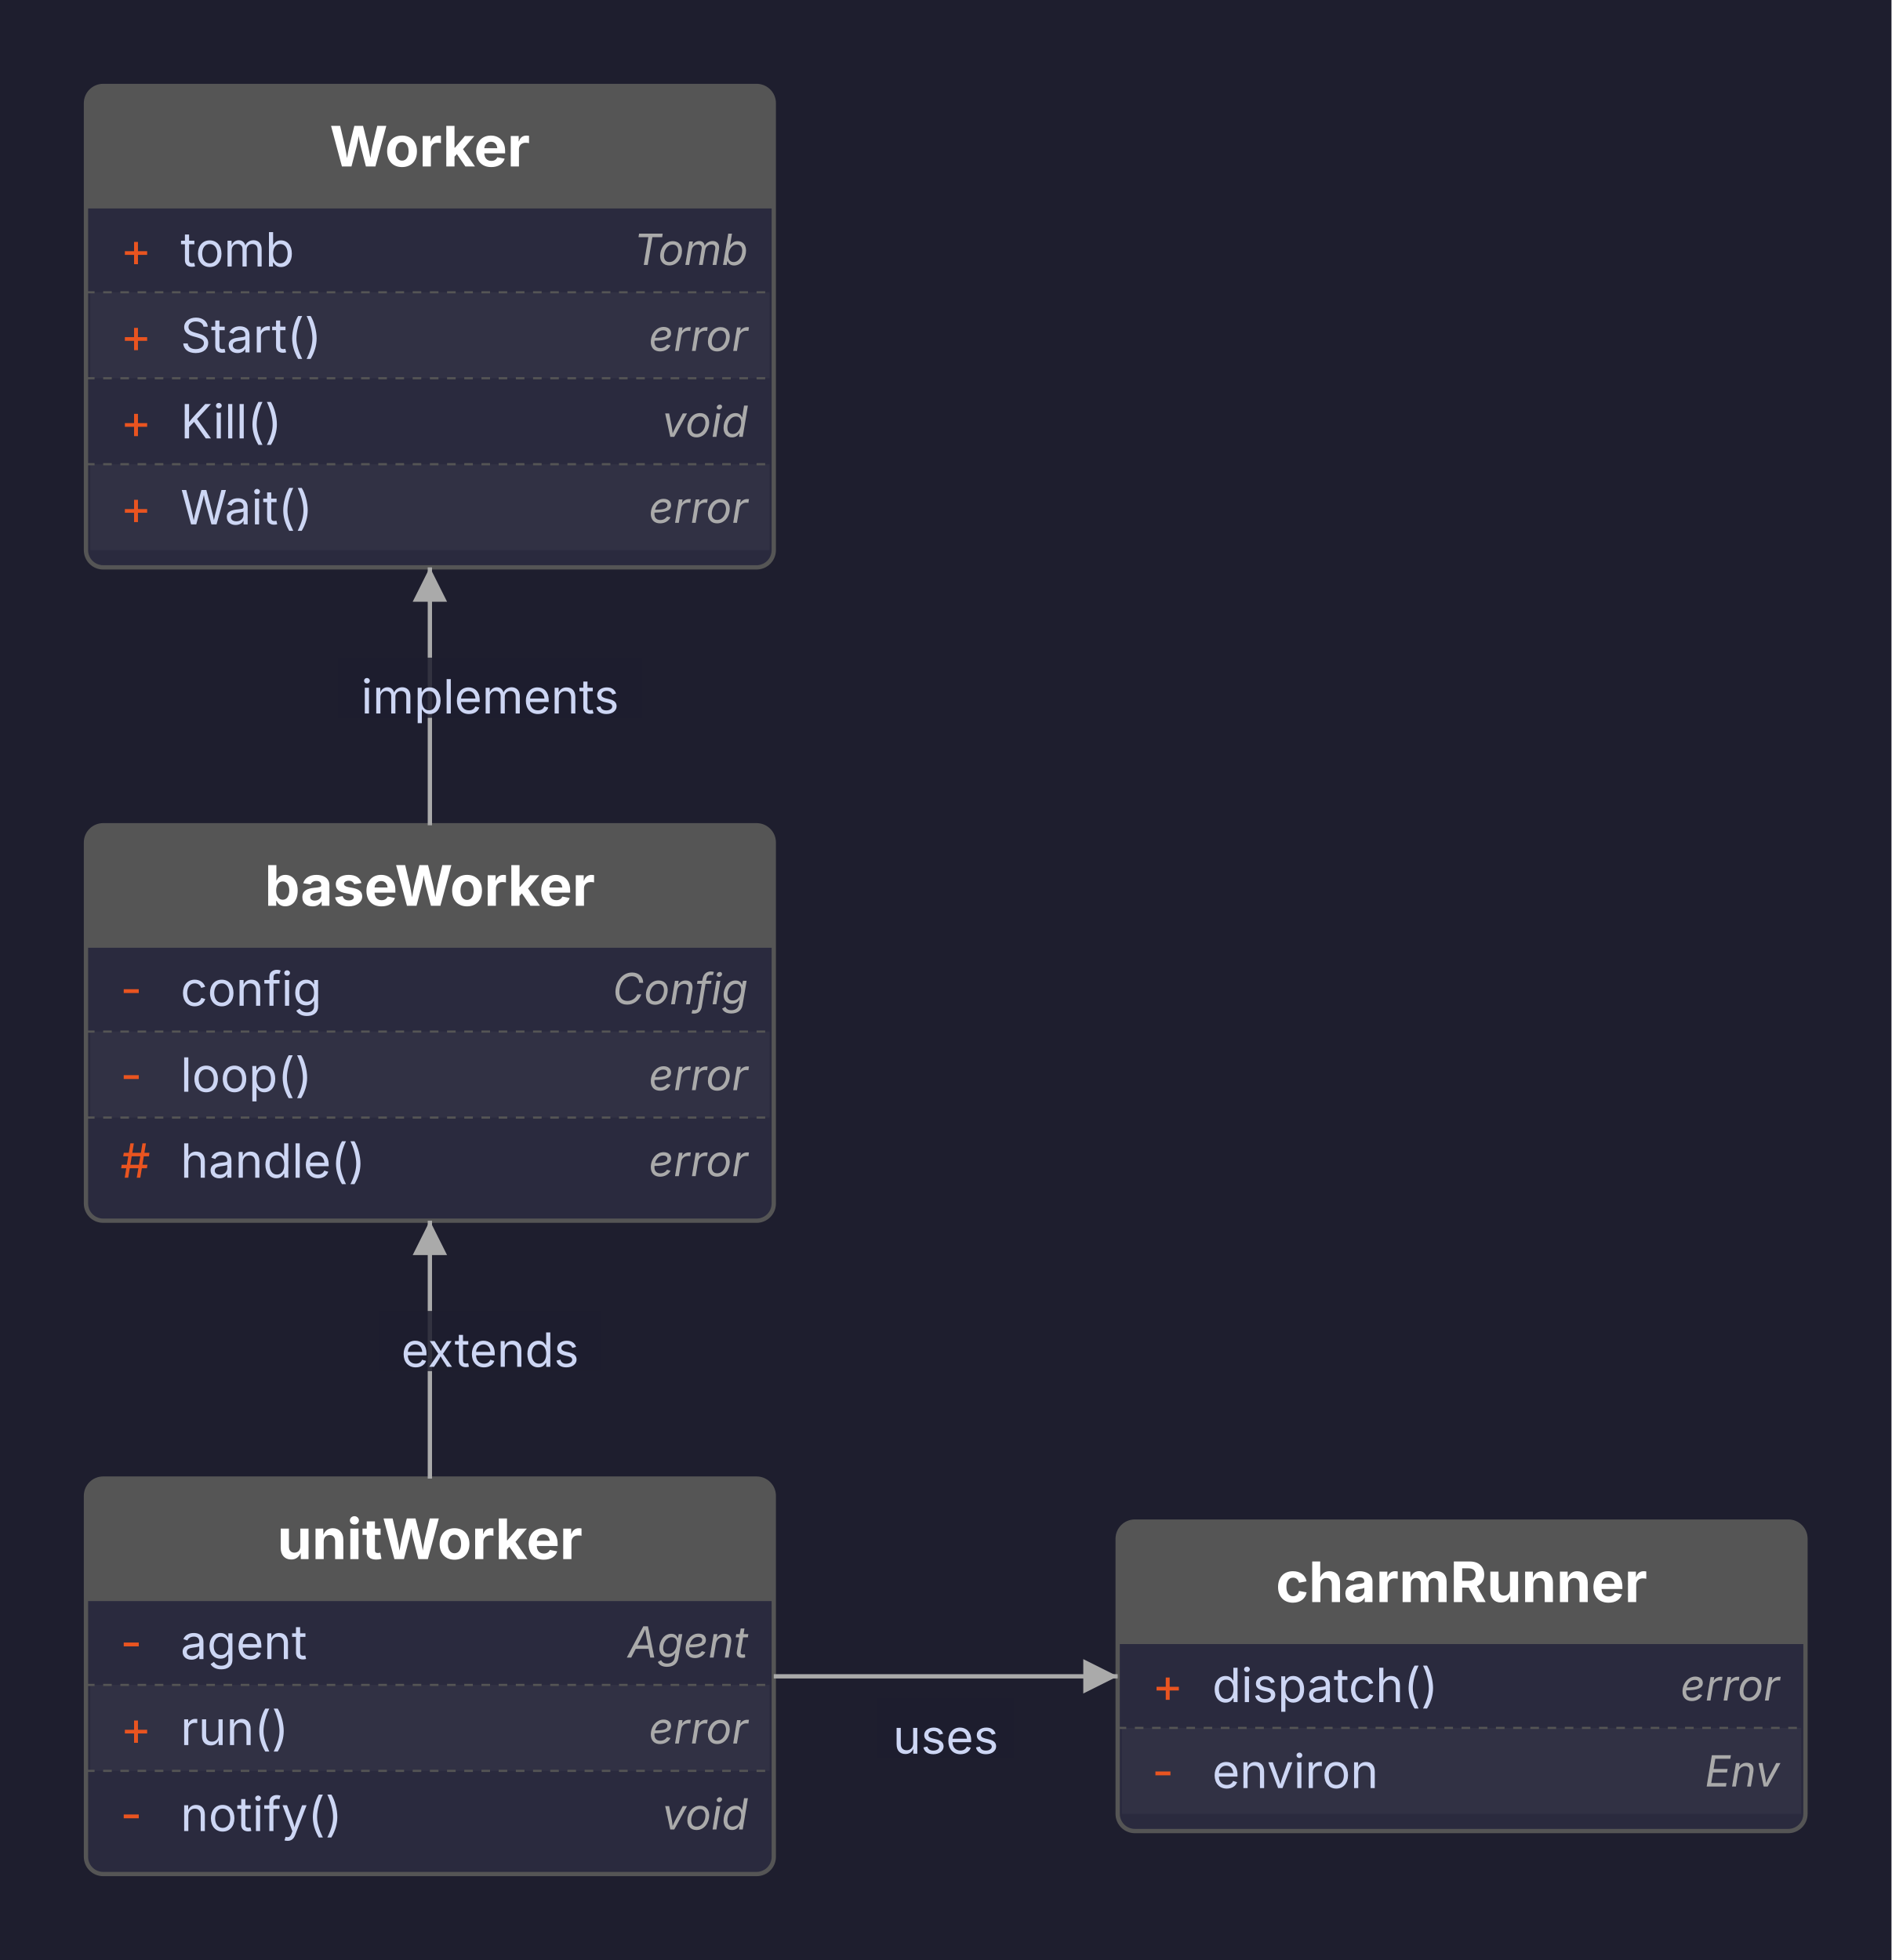
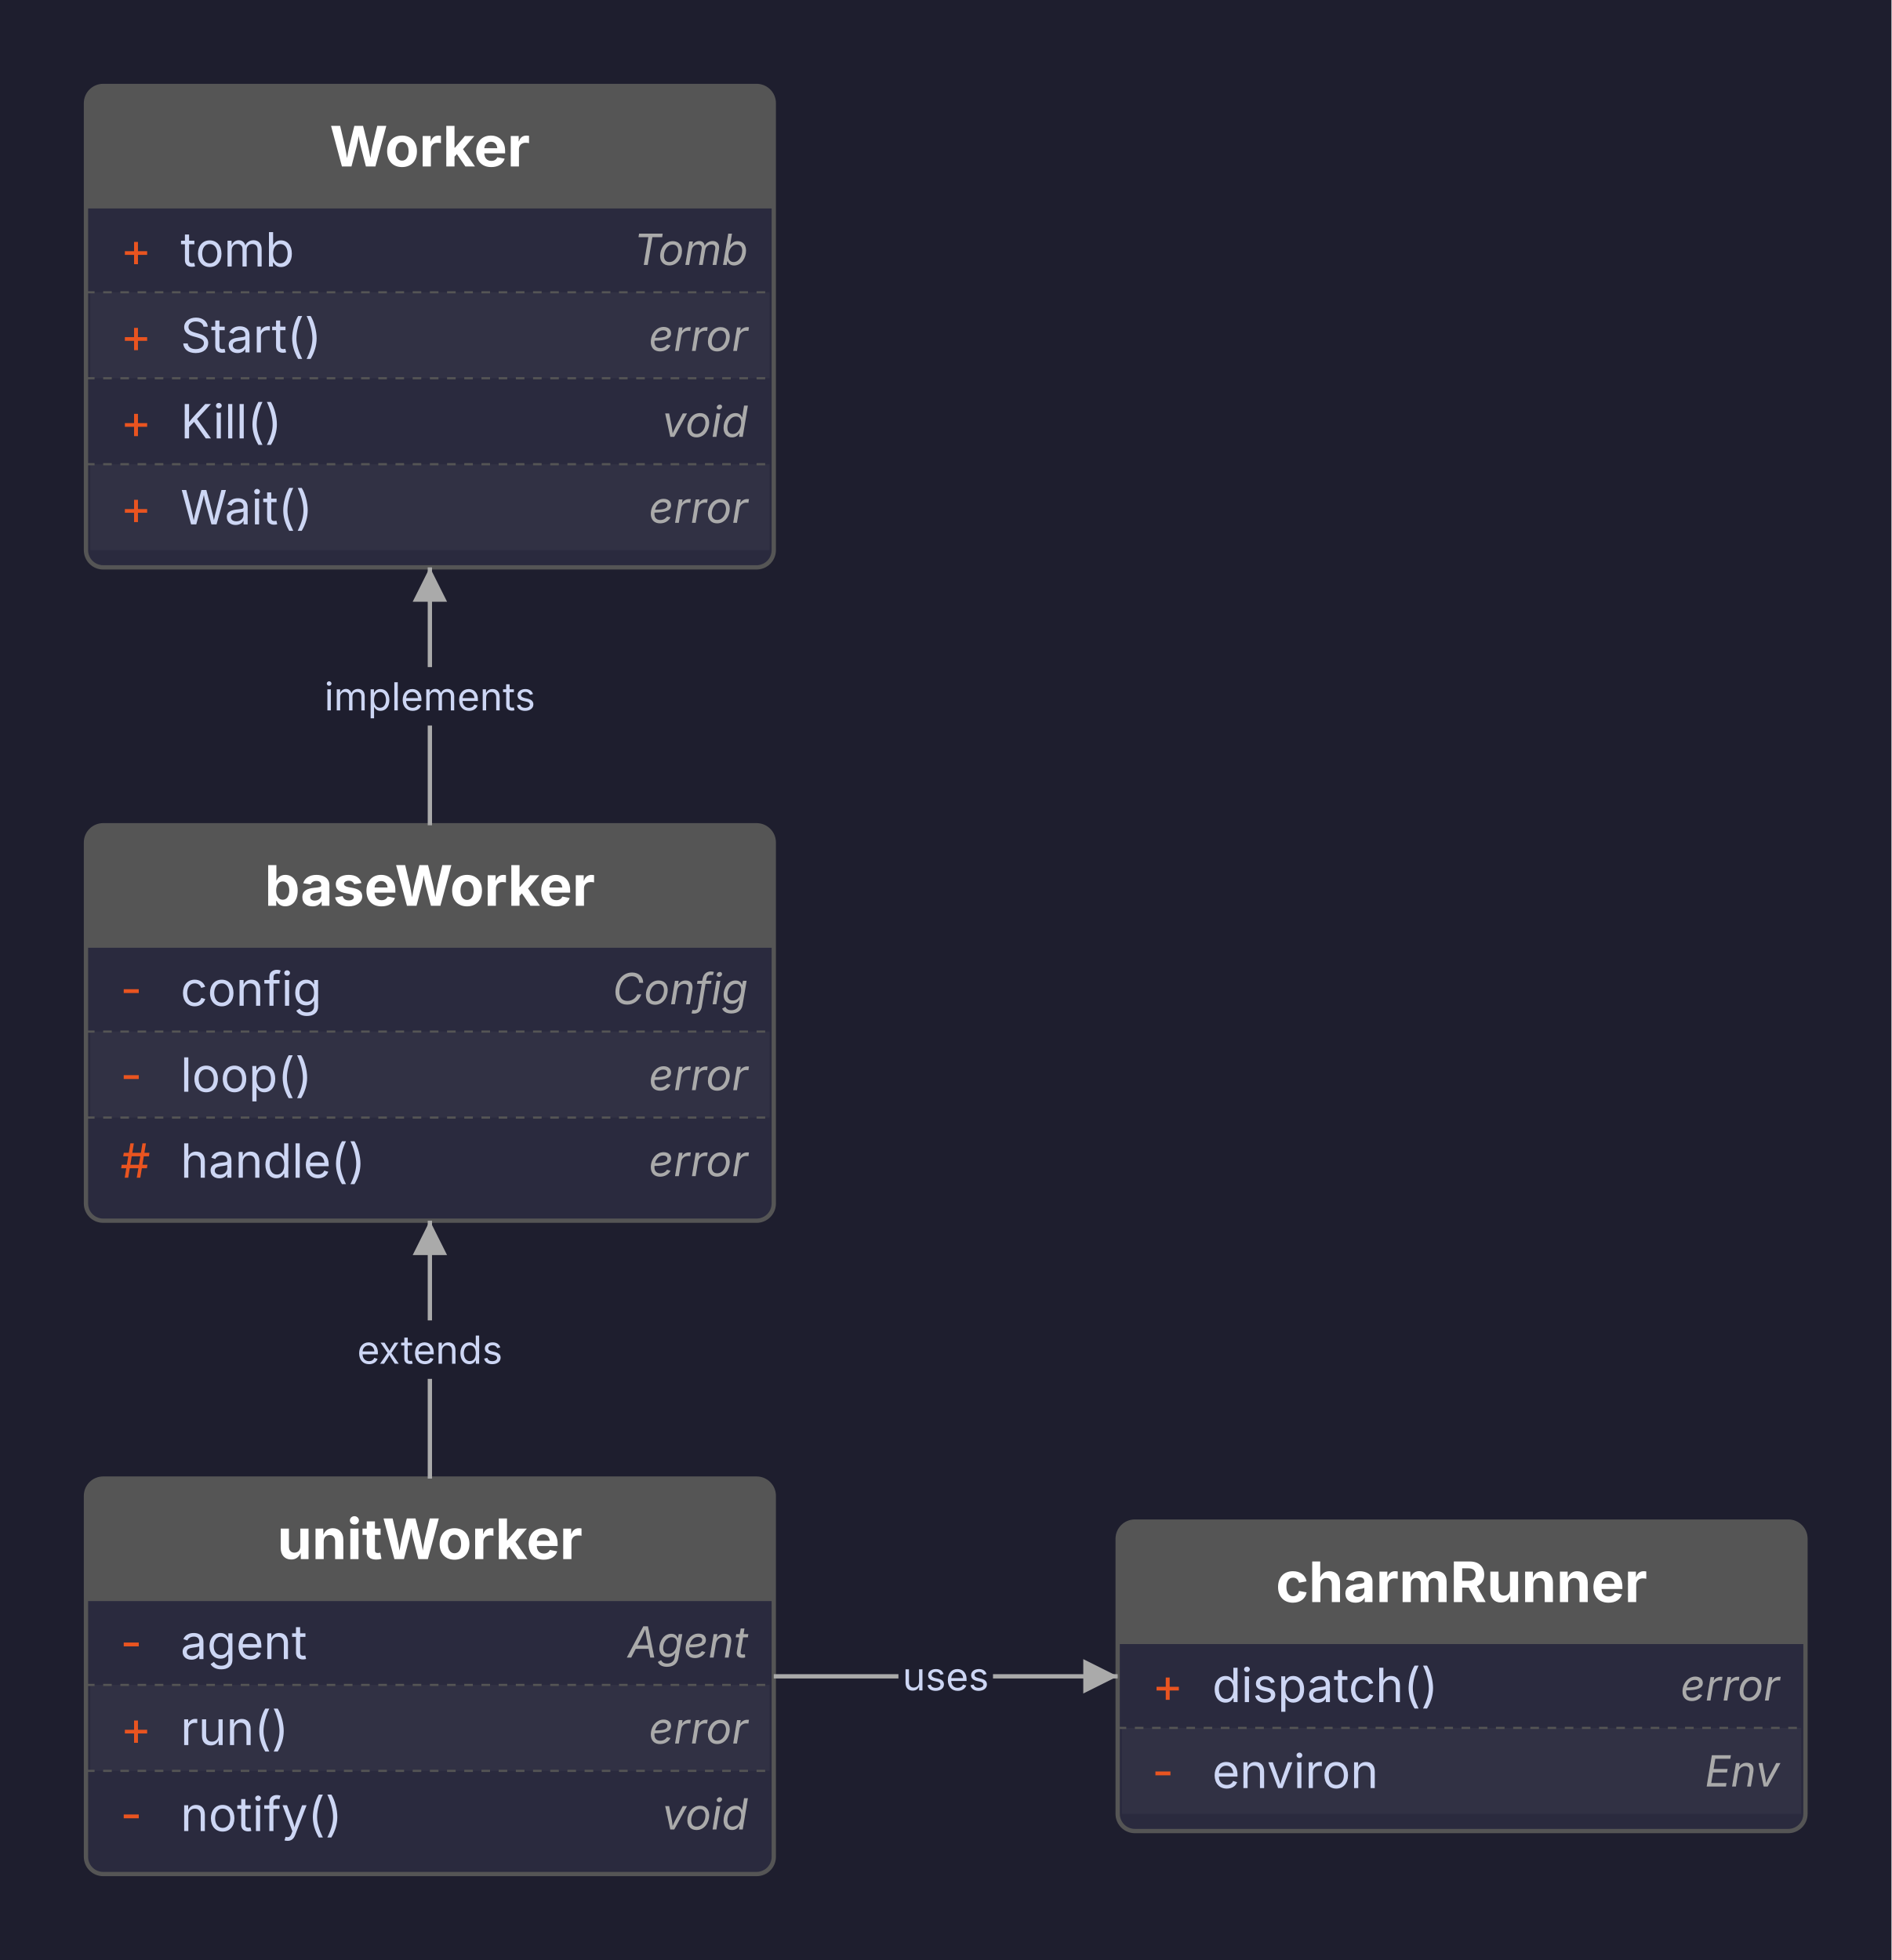
<svg xmlns="http://www.w3.org/2000/svg" width="440.0" height="456.0" viewBox="0 0 440.0 456.0">
  <defs>
    <marker markerWidth="8" markerHeight="8" viewBox="0 0 8 8" orient="auto" id="arrow" refX="8" refY="4.0">
      <path d="M0,0 L8,4.0 L0,8 Z" fill="#AAAAAA" />
    </marker>
  </defs>
  <rect x="0" y="0" width="440.0" height="456.0" fill="#1E1E2E" />
  <g id="ggarch-nodes">
    <rect x="20.0" y="20.0" width="160.0" height="112.0" fill="#2A2A3E" stroke="#555555" stroke-width="1" rx="4" ry="4" />
    <rect x="20.0" y="20.0" width="160.0" height="28" fill="#555555" stroke="none" rx="4" ry="4" />
    <rect x="20.0" y="34.0" width="160.0" height="14.0" fill="#555555" stroke="none" />
    <text x="100.0" y="34.0" font-size="13" font-family="'Ubuntu Sans', Ubuntu, system-ui, -apple-system, sans-serif" fill="#FFFFFF" text-anchor="middle" dominant-baseline="central" font-weight="bold">Worker</text>
    <path d="M20.0,48.0 L180.0,48.0" stroke="#555555" stroke-width="1" />
    <text x="28.0" y="58.0" font-size="11" font-family="'Ubuntu Sans', Ubuntu, system-ui, -apple-system, sans-serif" fill="#E95420" text-anchor="start" dominant-baseline="central">+</text>
    <text x="42.0" y="58.0" font-size="11" font-family="'Ubuntu Sans', Ubuntu, system-ui, -apple-system, sans-serif" fill="#CDD6F4" text-anchor="start" dominant-baseline="central">tomb</text>
    <text x="174.0" y="58.0" font-size="10" font-family="'Ubuntu Sans', Ubuntu, system-ui, -apple-system, sans-serif" fill="#AAAAAA" text-anchor="end" dominant-baseline="central" font-style="italic">Tomb</text>
    <rect x="21.0" y="68.0" width="158.0" height="20" fill="#FFFFFF08" stroke="none" />
    <path d="M20.0,68.0 L180.0,68.0" stroke="#555555" stroke-width="0.5" stroke-dasharray="2,2" />
    <text x="28.0" y="78.0" font-size="11" font-family="'Ubuntu Sans', Ubuntu, system-ui, -apple-system, sans-serif" fill="#E95420" text-anchor="start" dominant-baseline="central">+</text>
    <text x="42.0" y="78.0" font-size="11" font-family="'Ubuntu Sans', Ubuntu, system-ui, -apple-system, sans-serif" fill="#CDD6F4" text-anchor="start" dominant-baseline="central">Start()</text>
    <text x="174.0" y="78.0" font-size="10" font-family="'Ubuntu Sans', Ubuntu, system-ui, -apple-system, sans-serif" fill="#AAAAAA" text-anchor="end" dominant-baseline="central" font-style="italic">error</text>
    <path d="M20.0,88.0 L180.0,88.0" stroke="#555555" stroke-width="0.5" stroke-dasharray="2,2" />
    <text x="28.0" y="98.0" font-size="11" font-family="'Ubuntu Sans', Ubuntu, system-ui, -apple-system, sans-serif" fill="#E95420" text-anchor="start" dominant-baseline="central">+</text>
    <text x="42.0" y="98.0" font-size="11" font-family="'Ubuntu Sans', Ubuntu, system-ui, -apple-system, sans-serif" fill="#CDD6F4" text-anchor="start" dominant-baseline="central">Kill()</text>
    <text x="174.0" y="98.0" font-size="10" font-family="'Ubuntu Sans', Ubuntu, system-ui, -apple-system, sans-serif" fill="#AAAAAA" text-anchor="end" dominant-baseline="central" font-style="italic">void</text>
    <rect x="21.0" y="108.0" width="158.0" height="20" fill="#FFFFFF08" stroke="none" />
    <path d="M20.0,108.0 L180.0,108.0" stroke="#555555" stroke-width="0.5" stroke-dasharray="2,2" />
    <text x="28.0" y="118.0" font-size="11" font-family="'Ubuntu Sans', Ubuntu, system-ui, -apple-system, sans-serif" fill="#E95420" text-anchor="start" dominant-baseline="central">+</text>
    <text x="42.0" y="118.0" font-size="11" font-family="'Ubuntu Sans', Ubuntu, system-ui, -apple-system, sans-serif" fill="#CDD6F4" text-anchor="start" dominant-baseline="central">Wait()</text>
    <text x="174.0" y="118.0" font-size="10" font-family="'Ubuntu Sans', Ubuntu, system-ui, -apple-system, sans-serif" fill="#AAAAAA" text-anchor="end" dominant-baseline="central" font-style="italic">error</text>
    <rect x="20.0" y="192.0" width="160.0" height="92.0" fill="#2A2A3E" stroke="#555555" stroke-width="1" rx="4" ry="4" />
    <rect x="20.0" y="192.0" width="160.0" height="28" fill="#555555" stroke="none" rx="4" ry="4" />
    <rect x="20.0" y="206.0" width="160.0" height="14.0" fill="#555555" stroke="none" />
    <text x="100.0" y="206.0" font-size="13" font-family="'Ubuntu Sans', Ubuntu, system-ui, -apple-system, sans-serif" fill="#FFFFFF" text-anchor="middle" dominant-baseline="central" font-weight="bold">baseWorker</text>
    <path d="M20.0,220.0 L180.0,220.0" stroke="#555555" stroke-width="1" />
    <text x="28.0" y="230.0" font-size="11" font-family="'Ubuntu Sans', Ubuntu, system-ui, -apple-system, sans-serif" fill="#E95420" text-anchor="start" dominant-baseline="central">-</text>
    <text x="42.0" y="230.0" font-size="11" font-family="'Ubuntu Sans', Ubuntu, system-ui, -apple-system, sans-serif" fill="#CDD6F4" text-anchor="start" dominant-baseline="central">config</text>
    <text x="174.0" y="230.0" font-size="10" font-family="'Ubuntu Sans', Ubuntu, system-ui, -apple-system, sans-serif" fill="#AAAAAA" text-anchor="end" dominant-baseline="central" font-style="italic">Config</text>
    <rect x="21.0" y="240.0" width="158.0" height="20" fill="#FFFFFF08" stroke="none" />
    <path d="M20.0,240.0 L180.0,240.0" stroke="#555555" stroke-width="0.5" stroke-dasharray="2,2" />
    <text x="28.0" y="250.0" font-size="11" font-family="'Ubuntu Sans', Ubuntu, system-ui, -apple-system, sans-serif" fill="#E95420" text-anchor="start" dominant-baseline="central">-</text>
    <text x="42.0" y="250.0" font-size="11" font-family="'Ubuntu Sans', Ubuntu, system-ui, -apple-system, sans-serif" fill="#CDD6F4" text-anchor="start" dominant-baseline="central">loop()</text>
    <text x="174.0" y="250.0" font-size="10" font-family="'Ubuntu Sans', Ubuntu, system-ui, -apple-system, sans-serif" fill="#AAAAAA" text-anchor="end" dominant-baseline="central" font-style="italic">error</text>
    <path d="M20.0,260.0 L180.0,260.0" stroke="#555555" stroke-width="0.5" stroke-dasharray="2,2" />
    <text x="28.0" y="270.0" font-size="11" font-family="'Ubuntu Sans', Ubuntu, system-ui, -apple-system, sans-serif" fill="#E95420" text-anchor="start" dominant-baseline="central">#</text>
    <text x="42.0" y="270.0" font-size="11" font-family="'Ubuntu Sans', Ubuntu, system-ui, -apple-system, sans-serif" fill="#CDD6F4" text-anchor="start" dominant-baseline="central">handle()</text>
    <text x="174.0" y="270.0" font-size="10" font-family="'Ubuntu Sans', Ubuntu, system-ui, -apple-system, sans-serif" fill="#AAAAAA" text-anchor="end" dominant-baseline="central" font-style="italic">error</text>
    <rect x="20.0" y="344.0" width="160.0" height="92.0" fill="#2A2A3E" stroke="#555555" stroke-width="1" rx="4" ry="4" />
    <rect x="20.0" y="344.0" width="160.0" height="28" fill="#555555" stroke="none" rx="4" ry="4" />
    <rect x="20.0" y="358.0" width="160.0" height="14.0" fill="#555555" stroke="none" />
    <text x="100.0" y="358.0" font-size="13" font-family="'Ubuntu Sans', Ubuntu, system-ui, -apple-system, sans-serif" fill="#FFFFFF" text-anchor="middle" dominant-baseline="central" font-weight="bold">unitWorker</text>
    <path d="M20.0,372.0 L180.0,372.0" stroke="#555555" stroke-width="1" />
    <text x="28.0" y="382.0" font-size="11" font-family="'Ubuntu Sans', Ubuntu, system-ui, -apple-system, sans-serif" fill="#E95420" text-anchor="start" dominant-baseline="central">-</text>
    <text x="42.0" y="382.0" font-size="11" font-family="'Ubuntu Sans', Ubuntu, system-ui, -apple-system, sans-serif" fill="#CDD6F4" text-anchor="start" dominant-baseline="central">agent</text>
    <text x="174.0" y="382.0" font-size="10" font-family="'Ubuntu Sans', Ubuntu, system-ui, -apple-system, sans-serif" fill="#AAAAAA" text-anchor="end" dominant-baseline="central" font-style="italic">Agent</text>
    <rect x="21.0" y="392.0" width="158.0" height="20" fill="#FFFFFF08" stroke="none" />
    <path d="M20.0,392.0 L180.0,392.0" stroke="#555555" stroke-width="0.5" stroke-dasharray="2,2" />
    <text x="28.0" y="402.0" font-size="11" font-family="'Ubuntu Sans', Ubuntu, system-ui, -apple-system, sans-serif" fill="#E95420" text-anchor="start" dominant-baseline="central">+</text>
    <text x="42.0" y="402.0" font-size="11" font-family="'Ubuntu Sans', Ubuntu, system-ui, -apple-system, sans-serif" fill="#CDD6F4" text-anchor="start" dominant-baseline="central">run()</text>
    <text x="174.0" y="402.0" font-size="10" font-family="'Ubuntu Sans', Ubuntu, system-ui, -apple-system, sans-serif" fill="#AAAAAA" text-anchor="end" dominant-baseline="central" font-style="italic">error</text>
    <path d="M20.0,412.0 L180.0,412.0" stroke="#555555" stroke-width="0.5" stroke-dasharray="2,2" />
    <text x="28.0" y="422.0" font-size="11" font-family="'Ubuntu Sans', Ubuntu, system-ui, -apple-system, sans-serif" fill="#E95420" text-anchor="start" dominant-baseline="central">-</text>
    <text x="42.0" y="422.0" font-size="11" font-family="'Ubuntu Sans', Ubuntu, system-ui, -apple-system, sans-serif" fill="#CDD6F4" text-anchor="start" dominant-baseline="central">notify()</text>
    <text x="174.0" y="422.0" font-size="10" font-family="'Ubuntu Sans', Ubuntu, system-ui, -apple-system, sans-serif" fill="#AAAAAA" text-anchor="end" dominant-baseline="central" font-style="italic">void</text>
    <rect x="260.0" y="354.0" width="160.0" height="72.0" fill="#2A2A3E" stroke="#555555" stroke-width="1" rx="4" ry="4" />
    <rect x="260.0" y="354.0" width="160.0" height="28" fill="#555555" stroke="none" rx="4" ry="4" />
    <rect x="260.0" y="368.0" width="160.0" height="14.0" fill="#555555" stroke="none" />
    <text x="340.0" y="368.0" font-size="13" font-family="'Ubuntu Sans', Ubuntu, system-ui, -apple-system, sans-serif" fill="#FFFFFF" text-anchor="middle" dominant-baseline="central" font-weight="bold">charmRunner</text>
    <path d="M260.0,382.0 L420.0,382.0" stroke="#555555" stroke-width="1" />
    <text x="268.0" y="392.0" font-size="11" font-family="'Ubuntu Sans', Ubuntu, system-ui, -apple-system, sans-serif" fill="#E95420" text-anchor="start" dominant-baseline="central">+</text>
    <text x="282.0" y="392.0" font-size="11" font-family="'Ubuntu Sans', Ubuntu, system-ui, -apple-system, sans-serif" fill="#CDD6F4" text-anchor="start" dominant-baseline="central">dispatch()</text>
    <text x="414.0" y="392.0" font-size="10" font-family="'Ubuntu Sans', Ubuntu, system-ui, -apple-system, sans-serif" fill="#AAAAAA" text-anchor="end" dominant-baseline="central" font-style="italic">error</text>
    <rect x="261.0" y="402.0" width="158.0" height="20" fill="#FFFFFF08" stroke="none" />
    <path d="M260.0,402.0 L420.0,402.0" stroke="#555555" stroke-width="0.5" stroke-dasharray="2,2" />
    <text x="268.0" y="412.0" font-size="11" font-family="'Ubuntu Sans', Ubuntu, system-ui, -apple-system, sans-serif" fill="#E95420" text-anchor="start" dominant-baseline="central">-</text>
    <text x="282.0" y="412.0" font-size="11" font-family="'Ubuntu Sans', Ubuntu, system-ui, -apple-system, sans-serif" fill="#CDD6F4" text-anchor="start" dominant-baseline="central">environ</text>
    <text x="414.0" y="412.0" font-size="10" font-family="'Ubuntu Sans', Ubuntu, system-ui, -apple-system, sans-serif" fill="#AAAAAA" text-anchor="end" dominant-baseline="central" font-style="italic">Env</text>
  </g>
  <g id="ggarch-edges">
-     <path d="M 100.0 192.0 L 100.0 132.0" fill="none" stroke="#AAAAAA" stroke-width="1" marker-end="url(#arrow)" />
-     <rect x="78.5" y="153.0" width="71.0" height="14" fill="#1E1E2E" stroke="none" fill-opacity="0.85" />
-     <text x="114.0" y="162.0" font-size="11" font-family="'Ubuntu Sans', Ubuntu, system-ui, -apple-system, sans-serif" fill="#CDD6F4" text-anchor="middle" dominant-baseline="central">implements</text>
-     <path d="M 100.0 344.0 L 100.0 284.0" fill="none" stroke="#AAAAAA" stroke-width="1" marker-end="url(#arrow)" />
-     <rect x="88.25" y="305.0" width="51.5" height="14" fill="#1E1E2E" stroke="none" fill-opacity="0.85" />
-     <text x="114.0" y="314.0" font-size="11" font-family="'Ubuntu Sans', Ubuntu, system-ui, -apple-system, sans-serif" fill="#CDD6F4" text-anchor="middle" dominant-baseline="central">extends</text>
-     <path d="M 180.0 390.0 L 260.0 390.0" fill="none" stroke="#AAAAAA" stroke-width="1" marker-end="url(#arrow)" />
-     <rect x="204.0" y="395.0" width="32.0" height="14" fill="#1E1E2E" stroke="none" fill-opacity="0.85" />
-     <text x="220.0" y="404.0" font-size="11" font-family="'Ubuntu Sans', Ubuntu, system-ui, -apple-system, sans-serif" fill="#CDD6F4" text-anchor="middle" dominant-baseline="central">uses</text>
+     <path d="M 100.0 192.0 L 100.0 168.8" fill="none" stroke="#AAAAAA" stroke-width="1" />
+     <path d="M 100.0 155.2 L 100.0 132.0" fill="none" stroke="#AAAAAA" stroke-width="1" marker-end="url(#arrow)" />
+     <text x="100.0" y="162.0" font-size="9" font-family="'Ubuntu Sans', Ubuntu, system-ui, -apple-system, sans-serif" fill="#CDD6F4" text-anchor="middle" dominant-baseline="central">implements</text>
+     <path d="M 100.0 344.0 L 100.0 320.8" fill="none" stroke="#AAAAAA" stroke-width="1" />
+     <path d="M 100.0 307.2 L 100.0 284.0" fill="none" stroke="#AAAAAA" stroke-width="1" marker-end="url(#arrow)" />
+     <text x="100.0" y="314.0" font-size="9" font-family="'Ubuntu Sans', Ubuntu, system-ui, -apple-system, sans-serif" fill="#CDD6F4" text-anchor="middle" dominant-baseline="central">extends</text>
+     <path d="M 180.0 390.0 L 209.0 390.0" fill="none" stroke="#AAAAAA" stroke-width="1" />
+     <path d="M 231.0 390.0 L 260.0 390.0" fill="none" stroke="#AAAAAA" stroke-width="1" marker-end="url(#arrow)" />
+     <text x="220.0" y="390.0" font-size="9" font-family="'Ubuntu Sans', Ubuntu, system-ui, -apple-system, sans-serif" fill="#CDD6F4" text-anchor="middle" dominant-baseline="central">uses</text>
  </g>
  <g id="ggarch-annotations" />
</svg>
